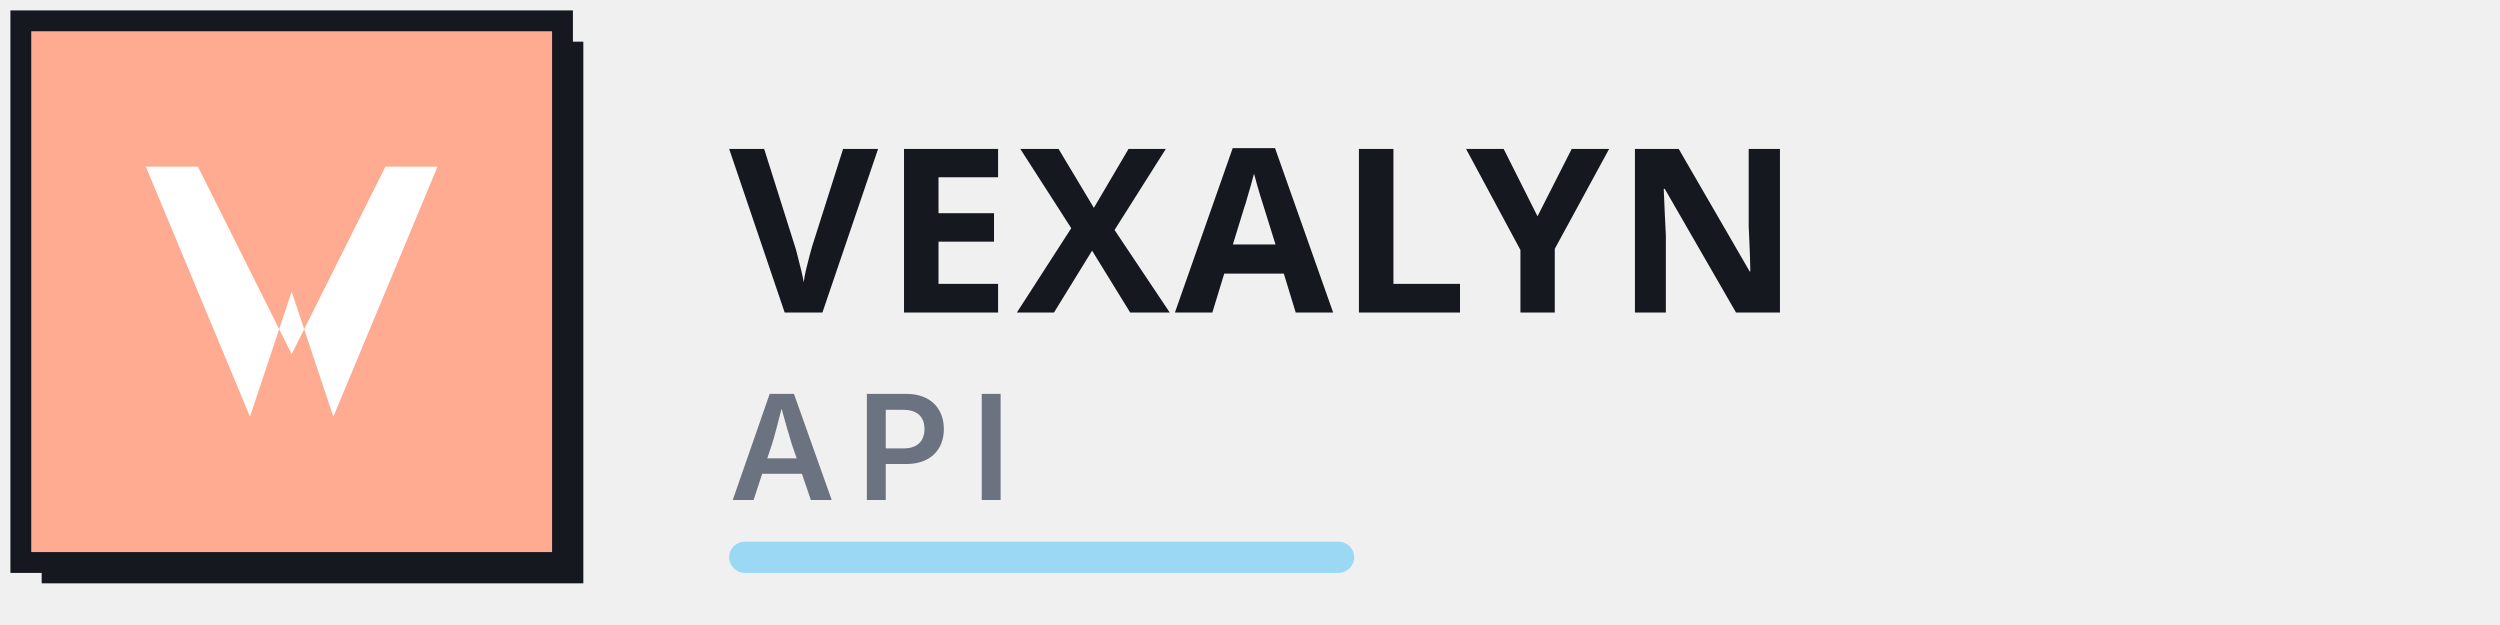
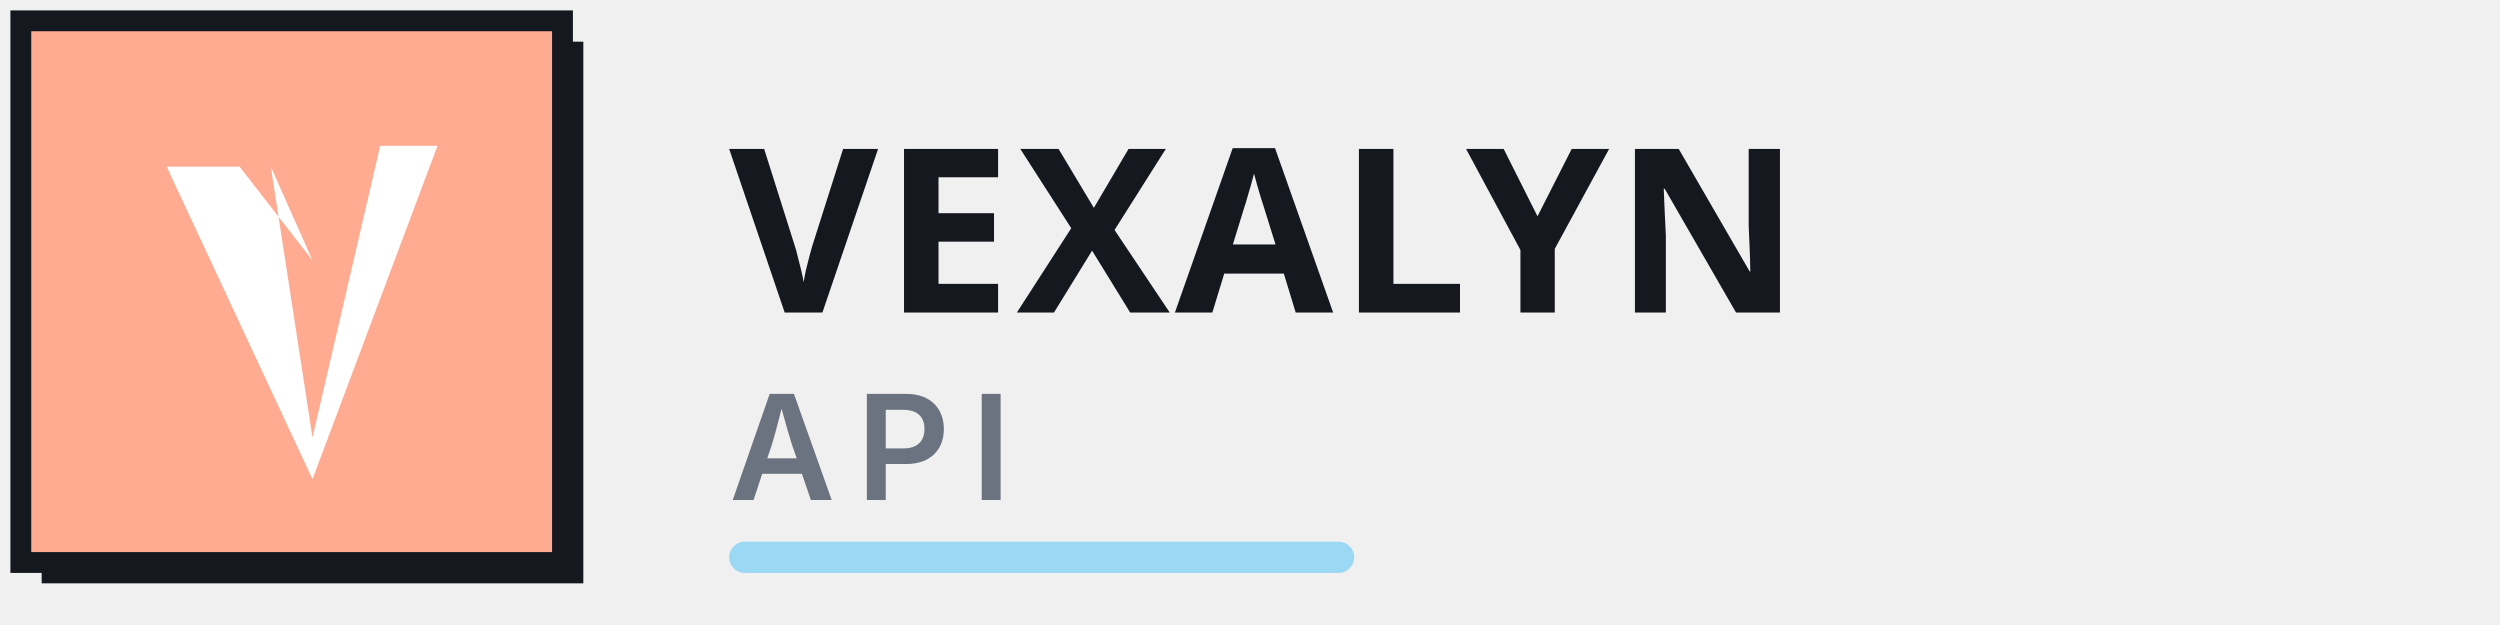
<svg xmlns="http://www.w3.org/2000/svg" width="240" height="60" viewBox="0 0 240 60" fill="none">
  <rect x="4" y="4" width="52" height="52" fill="#15181F" />
  <rect x="2" y="2" width="52" height="52" fill="#FFAB92" stroke="#15181F" stroke-width="2" />
-   <path d="M 14 16 L 24 40 L 28 28 L 32 40 L 42 16 L 37 16 L 28 34 L 19 16 Z" fill="#FFFFFF" />
+   <path d="M 16 16 L 23 16 L 30 25 L 26 16 L 30 42 L 36.5 14 L 42 14 L 30 46 Z" fill="#FFFFFF" />
  <text x="70" y="30" font-family="'Fredoka', sans-serif" font-size="22" font-weight="700" fill="#15181F" letter-spacing="0.5">VEXALYN</text>
  <text x="70" y="48" font-family="'Inter', sans-serif" font-size="14" font-weight="600" fill="#6B7280" letter-spacing="2">API</text>
  <rect x="70" y="52" width="60" height="3" fill="#9BD8F4" rx="1.5" />
</svg>
